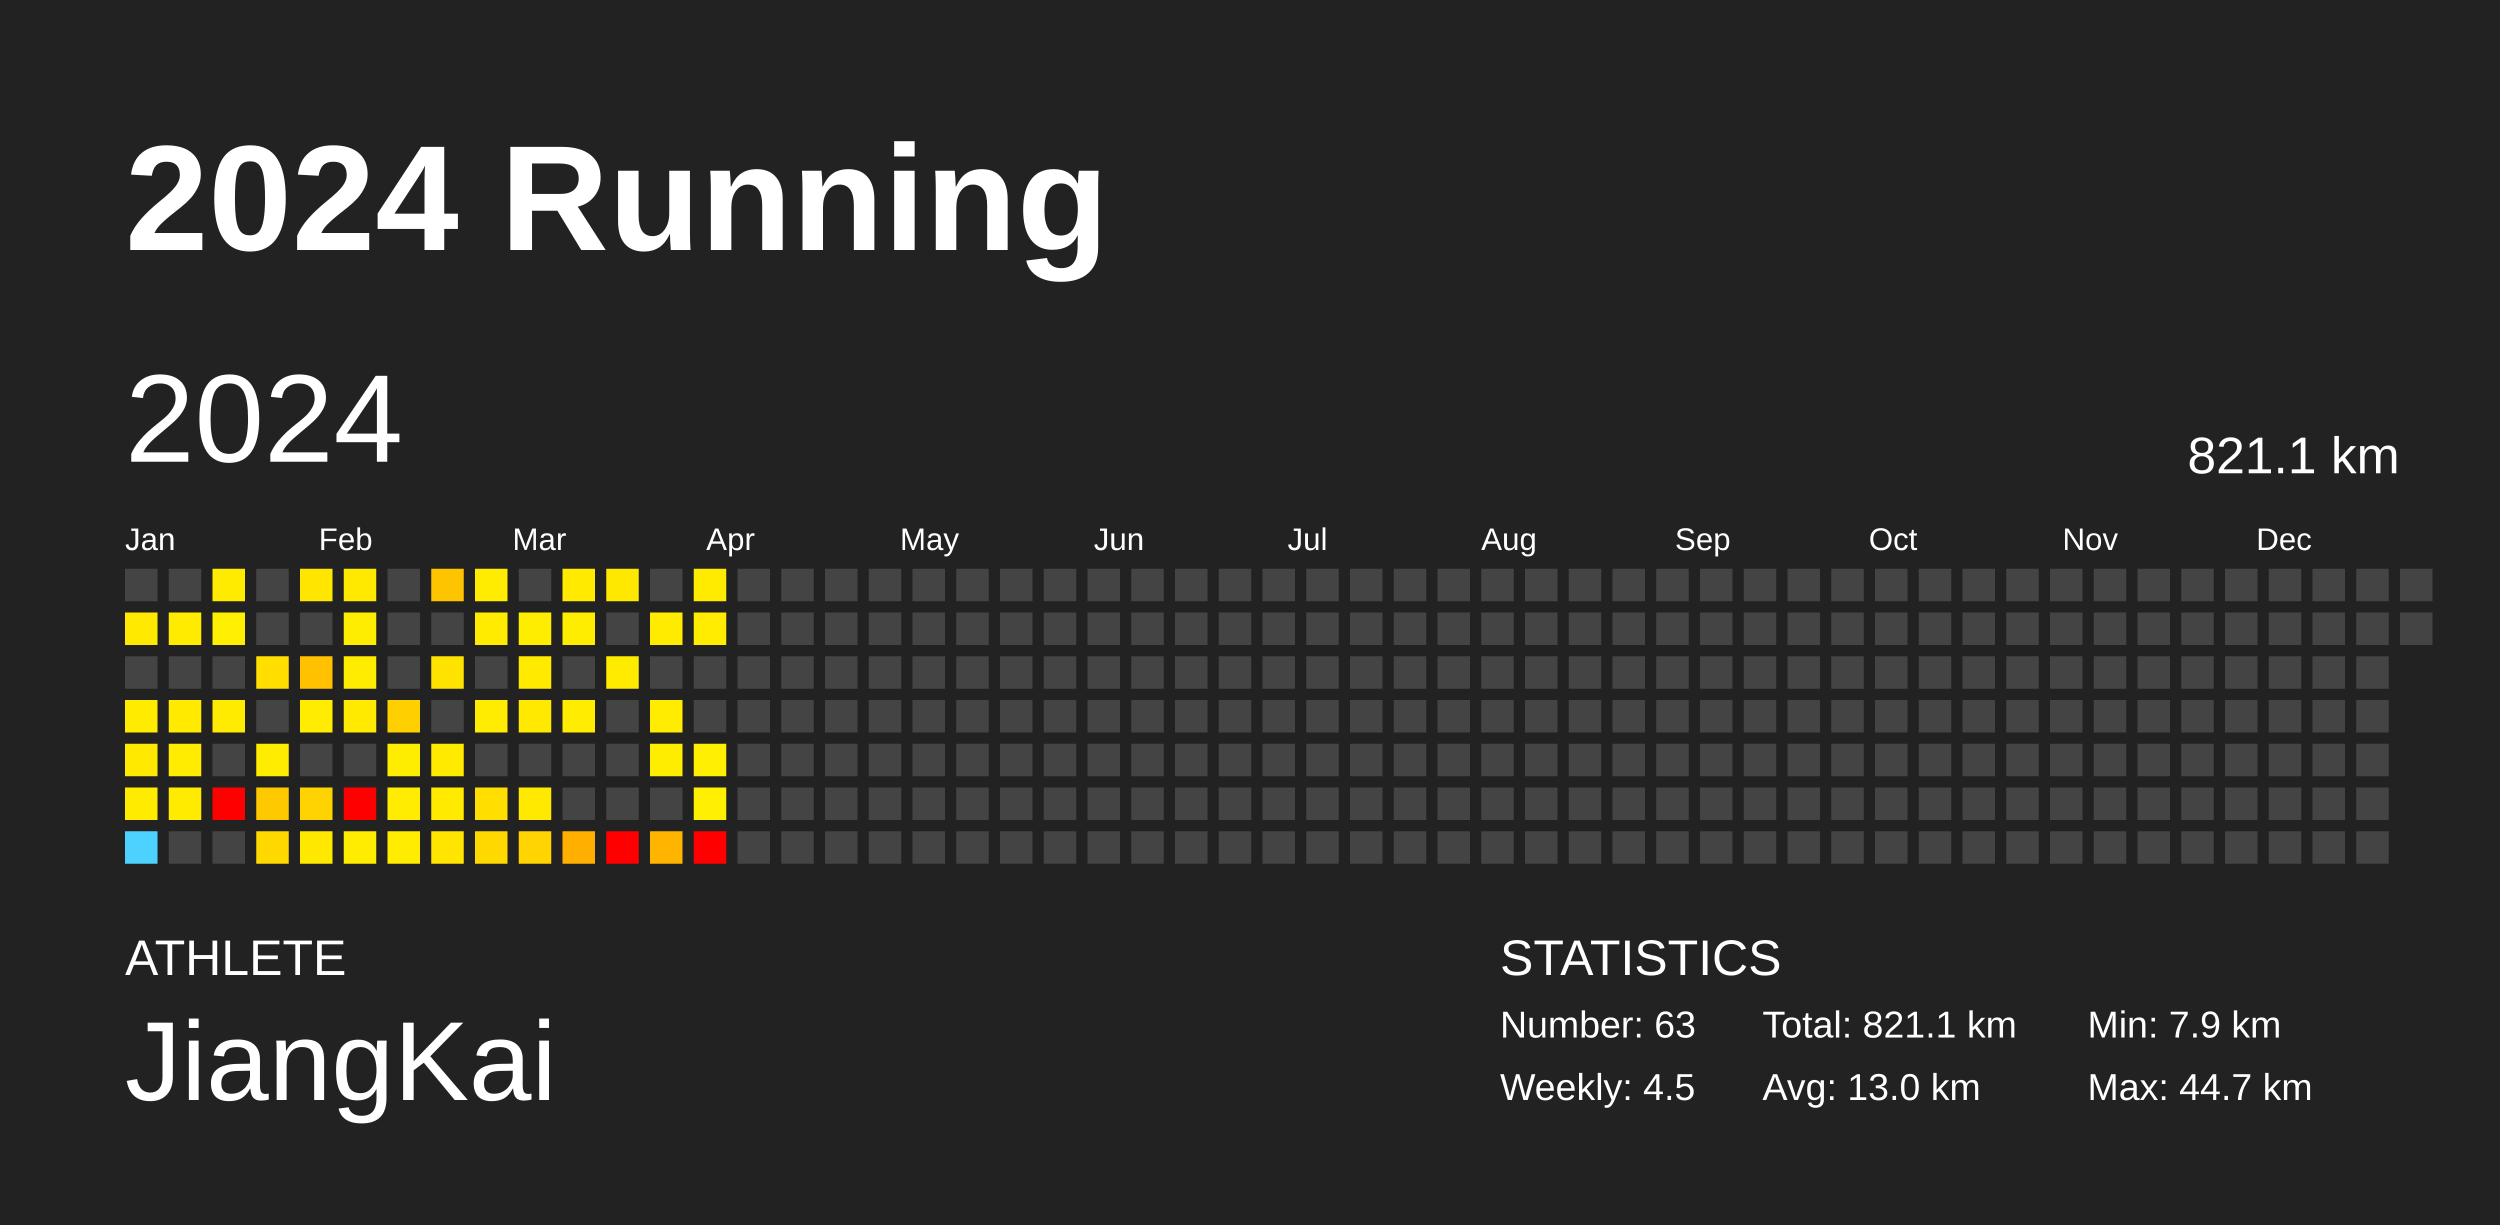
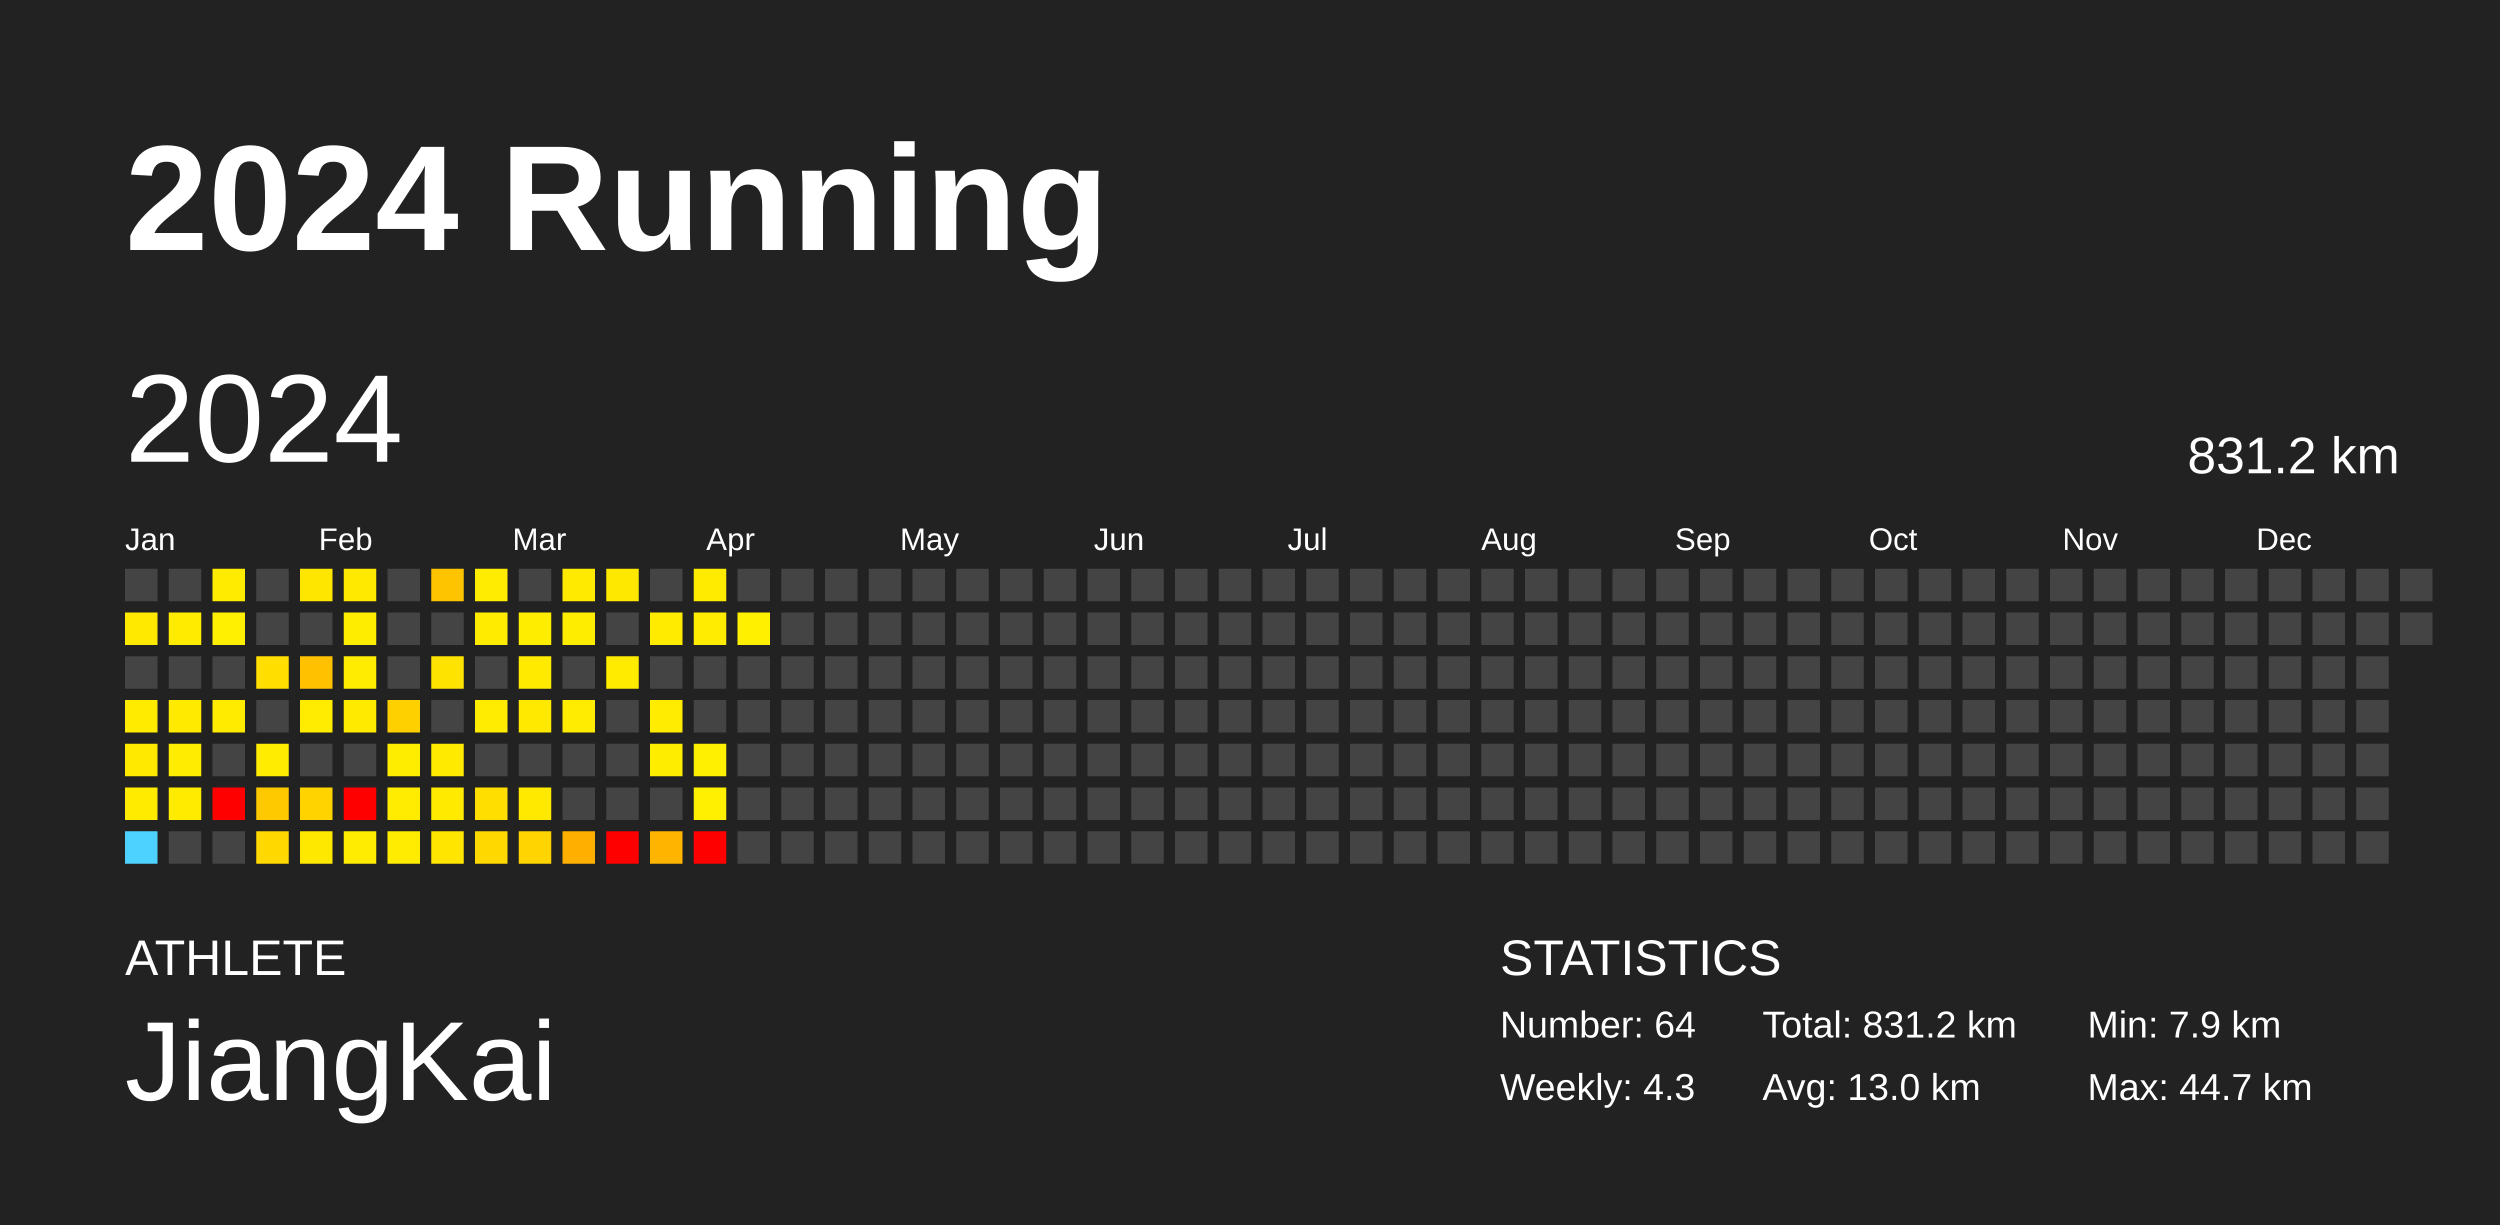
<svg xmlns="http://www.w3.org/2000/svg" baseProfile="full" height="98mm" version="1.1" viewBox="0,0,200,98" width="200mm">
  <defs />
  <rect fill="#222222" height="98" width="200" x="0" y="0" />
  <text fill="#FFFFFF" style="font-size:12px; font-family:Arial; font-weight:bold;" x="10" y="20">2024 Running</text>
  <text fill="#FFFFFF" style="font-size:4px; font-family:Arial" x="10" y="78">ATHLETE</text>
  <text fill="#FFFFFF" style="font-size:9px; font-family:Arial" x="10" y="88">JiangKai</text>
  <text fill="#FFFFFF" style="font-size:4px; font-family:Arial" x="120" y="78">STATISTICS</text>
-   <text fill="#FFFFFF" style="font-size:3px; font-family:Arial" x="120" y="83">Number: 63</text>
-   <text fill="#FFFFFF" style="font-size:3px; font-family:Arial" x="120" y="88">Weekly: 4.5</text>
-   <text fill="#FFFFFF" style="font-size:3px; font-family:Arial" x="141" y="83">Total: 821.1 km</text>
+   <text fill="#FFFFFF" style="font-size:3px; font-family:Arial" x="120" y="83">Number: 64</text>
+   <text fill="#FFFFFF" style="font-size:3px; font-family:Arial" x="120" y="88">Weekly: 4.3</text>
+   <text fill="#FFFFFF" style="font-size:3px; font-family:Arial" x="141" y="83">Total: 831.2 km</text>
  <text fill="#FFFFFF" style="font-size:3px; font-family:Arial" x="141" y="88">Avg: 13.0 km</text>
  <text fill="#FFFFFF" style="font-size:3px; font-family:Arial" x="167" y="83">Min: 7.9 km</text>
  <text fill="#FFFFFF" style="font-size:3px; font-family:Arial" x="167" y="88">Max: 44.7 km</text>
  <text dominant-baseline="hanging" fill="#FFFFFF" style="font-size:10.0px; font-family:Arial;" x="10" y="30">2024</text>
-   <text dominant-baseline="hanging" fill="#FFFFFF" style="font-size:4.125px; font-family:Arial;" x="175" y="35">821.1 km</text>
+   <text dominant-baseline="hanging" fill="#FFFFFF" style="font-size:4.125px; font-family:Arial;" x="175" y="35">831.2 km</text>
  <text fill="#FFFFFF" style="font-size:2.5px; font-family:Arial" x="10.0" y="44">Jan</text>
  <text fill="#FFFFFF" style="font-size:2.5px; font-family:Arial" x="25.5" y="44">Feb</text>
  <text fill="#FFFFFF" style="font-size:2.5px; font-family:Arial" x="41.0" y="44">Mar</text>
  <text fill="#FFFFFF" style="font-size:2.5px; font-family:Arial" x="56.5" y="44">Apr</text>
  <text fill="#FFFFFF" style="font-size:2.5px; font-family:Arial" x="72.0" y="44">May</text>
  <text fill="#FFFFFF" style="font-size:2.5px; font-family:Arial" x="87.5" y="44">Jun</text>
  <text fill="#FFFFFF" style="font-size:2.5px; font-family:Arial" x="103.0" y="44">Jul</text>
  <text fill="#FFFFFF" style="font-size:2.5px; font-family:Arial" x="118.5" y="44">Aug</text>
  <text fill="#FFFFFF" style="font-size:2.5px; font-family:Arial" x="134.0" y="44">Sep</text>
  <text fill="#FFFFFF" style="font-size:2.5px; font-family:Arial" x="149.5" y="44">Oct</text>
  <text fill="#FFFFFF" style="font-size:2.5px; font-family:Arial" x="165.0" y="44">Nov</text>
  <text fill="#FFFFFF" style="font-size:2.5px; font-family:Arial" x="180.5" y="44">Dec</text>
  <rect fill="#444444" height="2.6" width="2.6" x="10.0" y="45.5" />
  <rect fill="#ffe900" height="2.6" width="2.6" x="10.0" y="49.0" />
  <rect fill="#444444" height="2.6" width="2.6" x="10.0" y="52.5" />
  <rect fill="#ffeb00" height="2.6" width="2.6" x="10.0" y="56.0" />
  <rect fill="#ffe900" height="2.6" width="2.6" x="10.0" y="59.5" />
  <rect fill="#ffeb00" height="2.6" width="2.6" x="10.0" y="63.0" />
  <rect fill="#4dd2ff" height="2.6" width="2.6" x="10.0" y="66.5" />
  <rect fill="#444444" height="2.6" width="2.6" x="13.5" y="45.5" />
  <rect fill="#ffeb00" height="2.6" width="2.6" x="13.5" y="49.0" />
  <rect fill="#444444" height="2.6" width="2.6" x="13.5" y="52.5" />
  <rect fill="#ffea00" height="2.6" width="2.6" x="13.5" y="56.0" />
  <rect fill="#ffec00" height="2.6" width="2.6" x="13.5" y="59.5" />
  <rect fill="#ffeb00" height="2.6" width="2.6" x="13.5" y="63.0" />
  <rect fill="#444444" height="2.6" width="2.6" x="13.5" y="66.5" />
  <rect fill="#ffeb00" height="2.6" width="2.6" x="17.0" y="45.5" />
  <rect fill="#ffef00" height="2.6" width="2.6" x="17.0" y="49.0" />
  <rect fill="#444444" height="2.6" width="2.6" x="17.0" y="52.5" />
  <rect fill="#ffeb00" height="2.6" width="2.6" x="17.0" y="56.0" />
  <rect fill="#444444" height="2.6" width="2.6" x="17.0" y="59.5" />
  <rect fill="red" height="2.6" width="2.6" x="17.0" y="63.0" />
  <rect fill="#444444" height="2.6" width="2.6" x="17.0" y="66.5" />
  <rect fill="#444444" height="2.6" width="2.6" x="20.5" y="45.5" />
  <rect fill="#444444" height="2.6" width="2.6" x="20.5" y="49.0" />
  <rect fill="#ffde00" height="2.6" width="2.6" x="20.5" y="52.5" />
  <rect fill="#444444" height="2.6" width="2.6" x="20.5" y="56.0" />
  <rect fill="#ffec00" height="2.6" width="2.6" x="20.5" y="59.5" />
  <rect fill="#ffc900" height="2.6" width="2.6" x="20.5" y="63.0" />
  <rect fill="#ffd800" height="2.6" width="2.6" x="20.5" y="66.5" />
  <rect fill="#ffe600" height="2.6" width="2.6" x="24.0" y="45.5" />
  <rect fill="#444444" height="2.6" width="2.6" x="24.0" y="49.0" />
  <rect fill="#ffc100" height="2.6" width="2.6" x="24.0" y="52.5" />
  <rect fill="#ffec00" height="2.6" width="2.6" x="24.0" y="56.0" />
  <rect fill="#444444" height="2.6" width="2.6" x="24.0" y="59.5" />
  <rect fill="#ffd300" height="2.6" width="2.6" x="24.0" y="63.0" />
  <rect fill="#ffe800" height="2.6" width="2.6" x="24.0" y="66.5" />
  <rect fill="#ffe900" height="2.6" width="2.6" x="27.5" y="45.5" />
  <rect fill="#ffed00" height="2.6" width="2.6" x="27.5" y="49.0" />
  <rect fill="#ffec00" height="2.6" width="2.6" x="27.5" y="52.5" />
  <rect fill="#ffea00" height="2.6" width="2.6" x="27.5" y="56.0" />
  <rect fill="#444444" height="2.6" width="2.6" x="27.5" y="59.5" />
  <rect fill="red" height="2.6" width="2.6" x="27.5" y="63.0" />
  <rect fill="#ffec00" height="2.6" width="2.6" x="27.5" y="66.5" />
  <rect fill="#444444" height="2.6" width="2.6" x="31.0" y="45.5" />
  <rect fill="#444444" height="2.6" width="2.6" x="31.0" y="49.0" />
  <rect fill="#444444" height="2.6" width="2.6" x="31.0" y="52.5" />
  <rect fill="#ffd000" height="2.6" width="2.6" x="31.0" y="56.0" />
  <rect fill="#ffed00" height="2.6" width="2.6" x="31.0" y="59.5" />
  <rect fill="#ffec00" height="2.6" width="2.6" x="31.0" y="63.0" />
  <rect fill="#ffec00" height="2.6" width="2.6" x="31.0" y="66.5" />
  <rect fill="#ffc400" height="2.6" width="2.6" x="34.5" y="45.5" />
  <rect fill="#444444" height="2.6" width="2.6" x="34.5" y="49.0" />
  <rect fill="#ffe300" height="2.6" width="2.6" x="34.5" y="52.5" />
  <rect fill="#444444" height="2.6" width="2.6" x="34.5" y="56.0" />
  <rect fill="#ffea00" height="2.6" width="2.6" x="34.5" y="59.5" />
  <rect fill="#ffea00" height="2.6" width="2.6" x="34.5" y="63.0" />
  <rect fill="#ffe500" height="2.6" width="2.6" x="34.5" y="66.5" />
  <rect fill="#ffec00" height="2.6" width="2.6" x="38.0" y="45.5" />
  <rect fill="#ffeb00" height="2.6" width="2.6" x="38.0" y="49.0" />
  <rect fill="#444444" height="2.6" width="2.6" x="38.0" y="52.5" />
  <rect fill="#ffec00" height="2.6" width="2.6" x="38.0" y="56.0" />
  <rect fill="#444444" height="2.6" width="2.6" x="38.0" y="59.5" />
  <rect fill="#ffde00" height="2.6" width="2.6" x="38.0" y="63.0" />
  <rect fill="#ffd800" height="2.6" width="2.6" x="38.0" y="66.5" />
  <rect fill="#444444" height="2.6" width="2.6" x="41.5" y="45.5" />
  <rect fill="#ffed00" height="2.6" width="2.6" x="41.5" y="49.0" />
  <rect fill="#ffea00" height="2.6" width="2.6" x="41.5" y="52.5" />
  <rect fill="#ffe900" height="2.6" width="2.6" x="41.5" y="56.0" />
  <rect fill="#444444" height="2.6" width="2.6" x="41.5" y="59.5" />
  <rect fill="#ffe900" height="2.6" width="2.6" x="41.5" y="63.0" />
  <rect fill="#ffd400" height="2.6" width="2.6" x="41.5" y="66.5" />
  <rect fill="#ffea00" height="2.6" width="2.6" x="45.0" y="45.5" />
  <rect fill="#ffed00" height="2.6" width="2.6" x="45.0" y="49.0" />
  <rect fill="#444444" height="2.6" width="2.6" x="45.0" y="52.5" />
  <rect fill="#ffec00" height="2.6" width="2.6" x="45.0" y="56.0" />
  <rect fill="#444444" height="2.6" width="2.6" x="45.0" y="59.5" />
  <rect fill="#444444" height="2.6" width="2.6" x="45.0" y="63.0" />
  <rect fill="#ffaf00" height="2.6" width="2.6" x="45.0" y="66.5" />
  <rect fill="#ffe800" height="2.6" width="2.6" x="48.5" y="45.5" />
  <rect fill="#444444" height="2.6" width="2.6" x="48.5" y="49.0" />
  <rect fill="#ffeb00" height="2.6" width="2.6" x="48.5" y="52.5" />
  <rect fill="#444444" height="2.6" width="2.6" x="48.5" y="56.0" />
  <rect fill="#444444" height="2.6" width="2.6" x="48.5" y="59.5" />
  <rect fill="#444444" height="2.6" width="2.6" x="48.5" y="63.0" />
  <rect fill="red" height="2.6" width="2.6" x="48.5" y="66.5" />
  <rect fill="#444444" height="2.6" width="2.6" x="52.0" y="45.5" />
  <rect fill="#ffeb00" height="2.6" width="2.6" x="52.0" y="49.0" />
  <rect fill="#444444" height="2.6" width="2.6" x="52.0" y="52.5" />
  <rect fill="#ffec00" height="2.6" width="2.6" x="52.0" y="56.0" />
  <rect fill="#ffed00" height="2.6" width="2.6" x="52.0" y="59.5" />
  <rect fill="#444444" height="2.6" width="2.6" x="52.0" y="63.0" />
  <rect fill="#ffb400" height="2.6" width="2.6" x="52.0" y="66.5" />
  <rect fill="#ffeb00" height="2.6" width="2.6" x="55.5" y="45.5" />
  <rect fill="#ffec00" height="2.6" width="2.6" x="55.5" y="49.0" />
  <rect fill="#444444" height="2.6" width="2.6" x="55.5" y="52.5" />
  <rect fill="#444444" height="2.6" width="2.6" x="55.5" y="56.0" />
  <rect fill="#ffef00" height="2.6" width="2.6" x="55.5" y="59.5" />
  <rect fill="#ffef00" height="2.6" width="2.6" x="55.5" y="63.0" />
  <rect fill="red" height="2.6" width="2.6" x="55.5" y="66.5" />
  <rect fill="#444444" height="2.6" width="2.6" x="59.0" y="45.5" />
-   <rect fill="#444444" height="2.6" width="2.6" x="59.0" y="49.0" />
+   <rect fill="#fff000" height="2.6" width="2.6" x="59.0" y="49.0" />
  <rect fill="#444444" height="2.6" width="2.6" x="59.0" y="52.5" />
  <rect fill="#444444" height="2.6" width="2.6" x="59.0" y="56.0" />
  <rect fill="#444444" height="2.6" width="2.6" x="59.0" y="59.5" />
  <rect fill="#444444" height="2.6" width="2.6" x="59.0" y="63.0" />
  <rect fill="#444444" height="2.6" width="2.6" x="59.0" y="66.5" />
  <rect fill="#444444" height="2.6" width="2.6" x="62.5" y="45.5" />
  <rect fill="#444444" height="2.6" width="2.6" x="62.5" y="49.0" />
  <rect fill="#444444" height="2.6" width="2.6" x="62.5" y="52.5" />
  <rect fill="#444444" height="2.6" width="2.6" x="62.5" y="56.0" />
  <rect fill="#444444" height="2.6" width="2.6" x="62.5" y="59.5" />
  <rect fill="#444444" height="2.6" width="2.6" x="62.5" y="63.0" />
  <rect fill="#444444" height="2.6" width="2.6" x="62.5" y="66.5" />
  <rect fill="#444444" height="2.6" width="2.6" x="66.0" y="45.5" />
  <rect fill="#444444" height="2.6" width="2.6" x="66.0" y="49.0" />
  <rect fill="#444444" height="2.6" width="2.6" x="66.0" y="52.5" />
  <rect fill="#444444" height="2.6" width="2.6" x="66.0" y="56.0" />
  <rect fill="#444444" height="2.6" width="2.6" x="66.0" y="59.5" />
  <rect fill="#444444" height="2.6" width="2.6" x="66.0" y="63.0" />
  <rect fill="#444444" height="2.6" width="2.6" x="66.0" y="66.5" />
  <rect fill="#444444" height="2.6" width="2.6" x="69.5" y="45.5" />
  <rect fill="#444444" height="2.6" width="2.6" x="69.5" y="49.0" />
  <rect fill="#444444" height="2.6" width="2.6" x="69.5" y="52.5" />
  <rect fill="#444444" height="2.6" width="2.6" x="69.5" y="56.0" />
  <rect fill="#444444" height="2.6" width="2.6" x="69.5" y="59.5" />
  <rect fill="#444444" height="2.6" width="2.6" x="69.5" y="63.0" />
  <rect fill="#444444" height="2.6" width="2.6" x="69.5" y="66.5" />
  <rect fill="#444444" height="2.6" width="2.6" x="73.0" y="45.5" />
  <rect fill="#444444" height="2.6" width="2.6" x="73.0" y="49.0" />
  <rect fill="#444444" height="2.6" width="2.6" x="73.0" y="52.5" />
  <rect fill="#444444" height="2.6" width="2.6" x="73.0" y="56.0" />
  <rect fill="#444444" height="2.6" width="2.6" x="73.0" y="59.5" />
  <rect fill="#444444" height="2.6" width="2.6" x="73.0" y="63.0" />
  <rect fill="#444444" height="2.6" width="2.6" x="73.0" y="66.5" />
  <rect fill="#444444" height="2.6" width="2.6" x="76.5" y="45.5" />
  <rect fill="#444444" height="2.6" width="2.6" x="76.5" y="49.0" />
  <rect fill="#444444" height="2.6" width="2.6" x="76.5" y="52.5" />
  <rect fill="#444444" height="2.6" width="2.6" x="76.5" y="56.0" />
  <rect fill="#444444" height="2.6" width="2.6" x="76.5" y="59.5" />
  <rect fill="#444444" height="2.6" width="2.6" x="76.5" y="63.0" />
  <rect fill="#444444" height="2.6" width="2.6" x="76.5" y="66.5" />
  <rect fill="#444444" height="2.6" width="2.6" x="80.0" y="45.5" />
  <rect fill="#444444" height="2.6" width="2.6" x="80.0" y="49.0" />
  <rect fill="#444444" height="2.6" width="2.6" x="80.0" y="52.5" />
  <rect fill="#444444" height="2.6" width="2.6" x="80.0" y="56.0" />
  <rect fill="#444444" height="2.6" width="2.6" x="80.0" y="59.5" />
  <rect fill="#444444" height="2.6" width="2.6" x="80.0" y="63.0" />
  <rect fill="#444444" height="2.6" width="2.6" x="80.0" y="66.5" />
  <rect fill="#444444" height="2.6" width="2.6" x="83.5" y="45.5" />
  <rect fill="#444444" height="2.6" width="2.6" x="83.5" y="49.0" />
  <rect fill="#444444" height="2.6" width="2.6" x="83.5" y="52.5" />
  <rect fill="#444444" height="2.6" width="2.6" x="83.5" y="56.0" />
  <rect fill="#444444" height="2.6" width="2.6" x="83.5" y="59.5" />
  <rect fill="#444444" height="2.6" width="2.6" x="83.5" y="63.0" />
  <rect fill="#444444" height="2.6" width="2.6" x="83.5" y="66.5" />
  <rect fill="#444444" height="2.6" width="2.6" x="87.0" y="45.5" />
  <rect fill="#444444" height="2.6" width="2.6" x="87.0" y="49.0" />
  <rect fill="#444444" height="2.6" width="2.6" x="87.0" y="52.5" />
  <rect fill="#444444" height="2.6" width="2.6" x="87.0" y="56.0" />
  <rect fill="#444444" height="2.6" width="2.6" x="87.0" y="59.5" />
  <rect fill="#444444" height="2.6" width="2.6" x="87.0" y="63.0" />
  <rect fill="#444444" height="2.6" width="2.6" x="87.0" y="66.5" />
  <rect fill="#444444" height="2.6" width="2.6" x="90.5" y="45.5" />
  <rect fill="#444444" height="2.6" width="2.6" x="90.5" y="49.0" />
  <rect fill="#444444" height="2.6" width="2.6" x="90.5" y="52.5" />
  <rect fill="#444444" height="2.6" width="2.6" x="90.5" y="56.0" />
  <rect fill="#444444" height="2.6" width="2.6" x="90.5" y="59.5" />
  <rect fill="#444444" height="2.6" width="2.6" x="90.5" y="63.0" />
  <rect fill="#444444" height="2.6" width="2.6" x="90.5" y="66.5" />
  <rect fill="#444444" height="2.6" width="2.6" x="94.0" y="45.5" />
  <rect fill="#444444" height="2.6" width="2.6" x="94.0" y="49.0" />
  <rect fill="#444444" height="2.6" width="2.6" x="94.0" y="52.5" />
  <rect fill="#444444" height="2.6" width="2.6" x="94.0" y="56.0" />
  <rect fill="#444444" height="2.6" width="2.6" x="94.0" y="59.5" />
  <rect fill="#444444" height="2.6" width="2.6" x="94.0" y="63.0" />
  <rect fill="#444444" height="2.6" width="2.6" x="94.0" y="66.5" />
  <rect fill="#444444" height="2.6" width="2.6" x="97.5" y="45.5" />
  <rect fill="#444444" height="2.6" width="2.6" x="97.5" y="49.0" />
  <rect fill="#444444" height="2.6" width="2.6" x="97.5" y="52.5" />
  <rect fill="#444444" height="2.6" width="2.6" x="97.5" y="56.0" />
  <rect fill="#444444" height="2.6" width="2.6" x="97.5" y="59.5" />
  <rect fill="#444444" height="2.6" width="2.6" x="97.5" y="63.0" />
  <rect fill="#444444" height="2.6" width="2.6" x="97.5" y="66.5" />
  <rect fill="#444444" height="2.6" width="2.6" x="101.0" y="45.5" />
  <rect fill="#444444" height="2.6" width="2.6" x="101.0" y="49.0" />
  <rect fill="#444444" height="2.6" width="2.6" x="101.0" y="52.5" />
  <rect fill="#444444" height="2.6" width="2.6" x="101.0" y="56.0" />
  <rect fill="#444444" height="2.6" width="2.6" x="101.0" y="59.5" />
  <rect fill="#444444" height="2.6" width="2.6" x="101.0" y="63.0" />
  <rect fill="#444444" height="2.6" width="2.6" x="101.0" y="66.5" />
  <rect fill="#444444" height="2.6" width="2.6" x="104.5" y="45.5" />
  <rect fill="#444444" height="2.6" width="2.6" x="104.5" y="49.0" />
  <rect fill="#444444" height="2.6" width="2.6" x="104.5" y="52.5" />
  <rect fill="#444444" height="2.6" width="2.6" x="104.5" y="56.0" />
  <rect fill="#444444" height="2.6" width="2.6" x="104.5" y="59.5" />
  <rect fill="#444444" height="2.6" width="2.6" x="104.5" y="63.0" />
  <rect fill="#444444" height="2.6" width="2.6" x="104.5" y="66.5" />
  <rect fill="#444444" height="2.6" width="2.6" x="108.0" y="45.5" />
  <rect fill="#444444" height="2.6" width="2.6" x="108.0" y="49.0" />
  <rect fill="#444444" height="2.6" width="2.6" x="108.0" y="52.5" />
  <rect fill="#444444" height="2.6" width="2.6" x="108.0" y="56.0" />
  <rect fill="#444444" height="2.6" width="2.6" x="108.0" y="59.5" />
  <rect fill="#444444" height="2.6" width="2.6" x="108.0" y="63.0" />
  <rect fill="#444444" height="2.6" width="2.6" x="108.0" y="66.5" />
  <rect fill="#444444" height="2.6" width="2.6" x="111.5" y="45.5" />
  <rect fill="#444444" height="2.6" width="2.6" x="111.5" y="49.0" />
  <rect fill="#444444" height="2.6" width="2.6" x="111.5" y="52.5" />
  <rect fill="#444444" height="2.6" width="2.6" x="111.5" y="56.0" />
  <rect fill="#444444" height="2.6" width="2.6" x="111.5" y="59.5" />
  <rect fill="#444444" height="2.6" width="2.6" x="111.5" y="63.0" />
  <rect fill="#444444" height="2.6" width="2.6" x="111.5" y="66.5" />
  <rect fill="#444444" height="2.6" width="2.6" x="115.0" y="45.5" />
  <rect fill="#444444" height="2.6" width="2.6" x="115.0" y="49.0" />
  <rect fill="#444444" height="2.6" width="2.6" x="115.0" y="52.5" />
  <rect fill="#444444" height="2.6" width="2.6" x="115.0" y="56.0" />
  <rect fill="#444444" height="2.6" width="2.6" x="115.0" y="59.5" />
  <rect fill="#444444" height="2.6" width="2.6" x="115.0" y="63.0" />
  <rect fill="#444444" height="2.6" width="2.6" x="115.0" y="66.5" />
  <rect fill="#444444" height="2.6" width="2.6" x="118.5" y="45.5" />
  <rect fill="#444444" height="2.6" width="2.6" x="118.5" y="49.0" />
  <rect fill="#444444" height="2.6" width="2.6" x="118.5" y="52.5" />
  <rect fill="#444444" height="2.6" width="2.6" x="118.5" y="56.0" />
  <rect fill="#444444" height="2.6" width="2.6" x="118.5" y="59.5" />
  <rect fill="#444444" height="2.6" width="2.6" x="118.5" y="63.0" />
  <rect fill="#444444" height="2.6" width="2.6" x="118.5" y="66.5" />
  <rect fill="#444444" height="2.6" width="2.6" x="122.0" y="45.5" />
  <rect fill="#444444" height="2.6" width="2.6" x="122.0" y="49.0" />
  <rect fill="#444444" height="2.6" width="2.6" x="122.0" y="52.5" />
  <rect fill="#444444" height="2.6" width="2.6" x="122.0" y="56.0" />
  <rect fill="#444444" height="2.6" width="2.6" x="122.0" y="59.5" />
  <rect fill="#444444" height="2.6" width="2.6" x="122.0" y="63.0" />
  <rect fill="#444444" height="2.6" width="2.6" x="122.0" y="66.5" />
  <rect fill="#444444" height="2.6" width="2.6" x="125.5" y="45.5" />
  <rect fill="#444444" height="2.6" width="2.6" x="125.5" y="49.0" />
  <rect fill="#444444" height="2.6" width="2.6" x="125.5" y="52.5" />
  <rect fill="#444444" height="2.6" width="2.6" x="125.5" y="56.0" />
  <rect fill="#444444" height="2.6" width="2.6" x="125.5" y="59.5" />
  <rect fill="#444444" height="2.6" width="2.6" x="125.5" y="63.0" />
  <rect fill="#444444" height="2.6" width="2.6" x="125.5" y="66.5" />
  <rect fill="#444444" height="2.6" width="2.6" x="129.0" y="45.5" />
  <rect fill="#444444" height="2.6" width="2.6" x="129.0" y="49.0" />
  <rect fill="#444444" height="2.6" width="2.6" x="129.0" y="52.5" />
  <rect fill="#444444" height="2.6" width="2.6" x="129.0" y="56.0" />
  <rect fill="#444444" height="2.6" width="2.6" x="129.0" y="59.5" />
  <rect fill="#444444" height="2.6" width="2.6" x="129.0" y="63.0" />
  <rect fill="#444444" height="2.6" width="2.6" x="129.0" y="66.5" />
  <rect fill="#444444" height="2.6" width="2.6" x="132.5" y="45.5" />
  <rect fill="#444444" height="2.6" width="2.6" x="132.5" y="49.0" />
  <rect fill="#444444" height="2.6" width="2.6" x="132.5" y="52.5" />
  <rect fill="#444444" height="2.6" width="2.6" x="132.5" y="56.0" />
  <rect fill="#444444" height="2.6" width="2.6" x="132.5" y="59.5" />
  <rect fill="#444444" height="2.6" width="2.6" x="132.5" y="63.0" />
  <rect fill="#444444" height="2.6" width="2.6" x="132.5" y="66.5" />
  <rect fill="#444444" height="2.6" width="2.6" x="136.0" y="45.5" />
  <rect fill="#444444" height="2.6" width="2.6" x="136.0" y="49.0" />
  <rect fill="#444444" height="2.6" width="2.6" x="136.0" y="52.5" />
  <rect fill="#444444" height="2.6" width="2.6" x="136.0" y="56.0" />
  <rect fill="#444444" height="2.6" width="2.6" x="136.0" y="59.5" />
  <rect fill="#444444" height="2.6" width="2.6" x="136.0" y="63.0" />
  <rect fill="#444444" height="2.6" width="2.6" x="136.0" y="66.5" />
  <rect fill="#444444" height="2.6" width="2.6" x="139.5" y="45.5" />
  <rect fill="#444444" height="2.6" width="2.6" x="139.5" y="49.0" />
  <rect fill="#444444" height="2.6" width="2.6" x="139.5" y="52.5" />
  <rect fill="#444444" height="2.6" width="2.6" x="139.5" y="56.0" />
  <rect fill="#444444" height="2.6" width="2.6" x="139.5" y="59.5" />
  <rect fill="#444444" height="2.6" width="2.6" x="139.5" y="63.0" />
  <rect fill="#444444" height="2.6" width="2.6" x="139.5" y="66.5" />
  <rect fill="#444444" height="2.6" width="2.6" x="143.0" y="45.5" />
  <rect fill="#444444" height="2.6" width="2.6" x="143.0" y="49.0" />
  <rect fill="#444444" height="2.6" width="2.6" x="143.0" y="52.5" />
  <rect fill="#444444" height="2.6" width="2.6" x="143.0" y="56.0" />
  <rect fill="#444444" height="2.6" width="2.6" x="143.0" y="59.5" />
  <rect fill="#444444" height="2.6" width="2.6" x="143.0" y="63.0" />
  <rect fill="#444444" height="2.6" width="2.6" x="143.0" y="66.5" />
  <rect fill="#444444" height="2.6" width="2.6" x="146.5" y="45.5" />
  <rect fill="#444444" height="2.6" width="2.6" x="146.5" y="49.0" />
  <rect fill="#444444" height="2.6" width="2.6" x="146.5" y="52.5" />
  <rect fill="#444444" height="2.6" width="2.6" x="146.5" y="56.0" />
  <rect fill="#444444" height="2.6" width="2.6" x="146.5" y="59.5" />
  <rect fill="#444444" height="2.6" width="2.6" x="146.5" y="63.0" />
  <rect fill="#444444" height="2.6" width="2.6" x="146.5" y="66.5" />
  <rect fill="#444444" height="2.6" width="2.6" x="150.0" y="45.5" />
  <rect fill="#444444" height="2.6" width="2.6" x="150.0" y="49.0" />
  <rect fill="#444444" height="2.6" width="2.6" x="150.0" y="52.5" />
  <rect fill="#444444" height="2.6" width="2.6" x="150.0" y="56.0" />
  <rect fill="#444444" height="2.6" width="2.6" x="150.0" y="59.5" />
  <rect fill="#444444" height="2.6" width="2.6" x="150.0" y="63.0" />
  <rect fill="#444444" height="2.6" width="2.6" x="150.0" y="66.5" />
  <rect fill="#444444" height="2.6" width="2.6" x="153.5" y="45.5" />
  <rect fill="#444444" height="2.6" width="2.6" x="153.5" y="49.0" />
  <rect fill="#444444" height="2.6" width="2.6" x="153.5" y="52.5" />
  <rect fill="#444444" height="2.6" width="2.6" x="153.5" y="56.0" />
  <rect fill="#444444" height="2.6" width="2.6" x="153.5" y="59.5" />
  <rect fill="#444444" height="2.6" width="2.6" x="153.5" y="63.0" />
  <rect fill="#444444" height="2.6" width="2.6" x="153.5" y="66.5" />
  <rect fill="#444444" height="2.6" width="2.6" x="157.0" y="45.5" />
  <rect fill="#444444" height="2.6" width="2.6" x="157.0" y="49.0" />
  <rect fill="#444444" height="2.6" width="2.6" x="157.0" y="52.5" />
  <rect fill="#444444" height="2.6" width="2.6" x="157.0" y="56.0" />
  <rect fill="#444444" height="2.6" width="2.6" x="157.0" y="59.5" />
  <rect fill="#444444" height="2.6" width="2.6" x="157.0" y="63.0" />
  <rect fill="#444444" height="2.6" width="2.6" x="157.0" y="66.5" />
  <rect fill="#444444" height="2.6" width="2.6" x="160.5" y="45.5" />
  <rect fill="#444444" height="2.6" width="2.6" x="160.5" y="49.0" />
  <rect fill="#444444" height="2.6" width="2.6" x="160.5" y="52.5" />
  <rect fill="#444444" height="2.6" width="2.6" x="160.5" y="56.0" />
  <rect fill="#444444" height="2.6" width="2.6" x="160.5" y="59.5" />
  <rect fill="#444444" height="2.6" width="2.6" x="160.5" y="63.0" />
  <rect fill="#444444" height="2.6" width="2.6" x="160.5" y="66.5" />
  <rect fill="#444444" height="2.6" width="2.6" x="164.0" y="45.5" />
  <rect fill="#444444" height="2.6" width="2.6" x="164.0" y="49.0" />
  <rect fill="#444444" height="2.6" width="2.6" x="164.0" y="52.5" />
  <rect fill="#444444" height="2.6" width="2.6" x="164.0" y="56.0" />
  <rect fill="#444444" height="2.6" width="2.6" x="164.0" y="59.5" />
  <rect fill="#444444" height="2.6" width="2.6" x="164.0" y="63.0" />
  <rect fill="#444444" height="2.6" width="2.6" x="164.0" y="66.5" />
  <rect fill="#444444" height="2.6" width="2.6" x="167.5" y="45.5" />
  <rect fill="#444444" height="2.6" width="2.6" x="167.5" y="49.0" />
  <rect fill="#444444" height="2.6" width="2.6" x="167.5" y="52.5" />
  <rect fill="#444444" height="2.6" width="2.6" x="167.5" y="56.0" />
  <rect fill="#444444" height="2.6" width="2.6" x="167.5" y="59.5" />
  <rect fill="#444444" height="2.6" width="2.6" x="167.5" y="63.0" />
  <rect fill="#444444" height="2.6" width="2.6" x="167.5" y="66.5" />
  <rect fill="#444444" height="2.6" width="2.6" x="171.0" y="45.5" />
  <rect fill="#444444" height="2.6" width="2.6" x="171.0" y="49.0" />
  <rect fill="#444444" height="2.6" width="2.6" x="171.0" y="52.5" />
  <rect fill="#444444" height="2.6" width="2.6" x="171.0" y="56.0" />
  <rect fill="#444444" height="2.6" width="2.6" x="171.0" y="59.5" />
  <rect fill="#444444" height="2.6" width="2.6" x="171.0" y="63.0" />
  <rect fill="#444444" height="2.6" width="2.6" x="171.0" y="66.5" />
  <rect fill="#444444" height="2.6" width="2.6" x="174.5" y="45.5" />
  <rect fill="#444444" height="2.6" width="2.6" x="174.5" y="49.0" />
  <rect fill="#444444" height="2.6" width="2.6" x="174.5" y="52.5" />
  <rect fill="#444444" height="2.6" width="2.6" x="174.5" y="56.0" />
  <rect fill="#444444" height="2.6" width="2.6" x="174.5" y="59.5" />
  <rect fill="#444444" height="2.6" width="2.6" x="174.5" y="63.0" />
  <rect fill="#444444" height="2.6" width="2.6" x="174.5" y="66.5" />
  <rect fill="#444444" height="2.6" width="2.6" x="178.0" y="45.5" />
  <rect fill="#444444" height="2.6" width="2.6" x="178.0" y="49.0" />
  <rect fill="#444444" height="2.6" width="2.6" x="178.0" y="52.5" />
  <rect fill="#444444" height="2.6" width="2.6" x="178.0" y="56.0" />
  <rect fill="#444444" height="2.6" width="2.6" x="178.0" y="59.5" />
  <rect fill="#444444" height="2.6" width="2.6" x="178.0" y="63.0" />
  <rect fill="#444444" height="2.6" width="2.6" x="178.0" y="66.5" />
  <rect fill="#444444" height="2.6" width="2.6" x="181.5" y="45.5" />
  <rect fill="#444444" height="2.6" width="2.6" x="181.5" y="49.0" />
  <rect fill="#444444" height="2.6" width="2.6" x="181.5" y="52.5" />
  <rect fill="#444444" height="2.6" width="2.6" x="181.5" y="56.0" />
  <rect fill="#444444" height="2.6" width="2.6" x="181.5" y="59.5" />
  <rect fill="#444444" height="2.6" width="2.6" x="181.5" y="63.0" />
  <rect fill="#444444" height="2.6" width="2.6" x="181.5" y="66.5" />
  <rect fill="#444444" height="2.6" width="2.6" x="185.0" y="45.5" />
  <rect fill="#444444" height="2.6" width="2.6" x="185.0" y="49.0" />
  <rect fill="#444444" height="2.6" width="2.6" x="185.0" y="52.5" />
  <rect fill="#444444" height="2.6" width="2.6" x="185.0" y="56.0" />
  <rect fill="#444444" height="2.6" width="2.6" x="185.0" y="59.5" />
  <rect fill="#444444" height="2.6" width="2.6" x="185.0" y="63.0" />
  <rect fill="#444444" height="2.6" width="2.6" x="185.0" y="66.5" />
  <rect fill="#444444" height="2.6" width="2.6" x="188.5" y="45.5" />
  <rect fill="#444444" height="2.6" width="2.6" x="188.5" y="49.0" />
  <rect fill="#444444" height="2.6" width="2.6" x="188.5" y="52.5" />
  <rect fill="#444444" height="2.6" width="2.6" x="188.5" y="56.0" />
  <rect fill="#444444" height="2.6" width="2.6" x="188.5" y="59.5" />
  <rect fill="#444444" height="2.6" width="2.6" x="188.5" y="63.0" />
  <rect fill="#444444" height="2.6" width="2.6" x="188.5" y="66.5" />
  <rect fill="#444444" height="2.6" width="2.6" x="192.0" y="45.5" />
  <rect fill="#444444" height="2.6" width="2.6" x="192.0" y="49.0" />
</svg>
